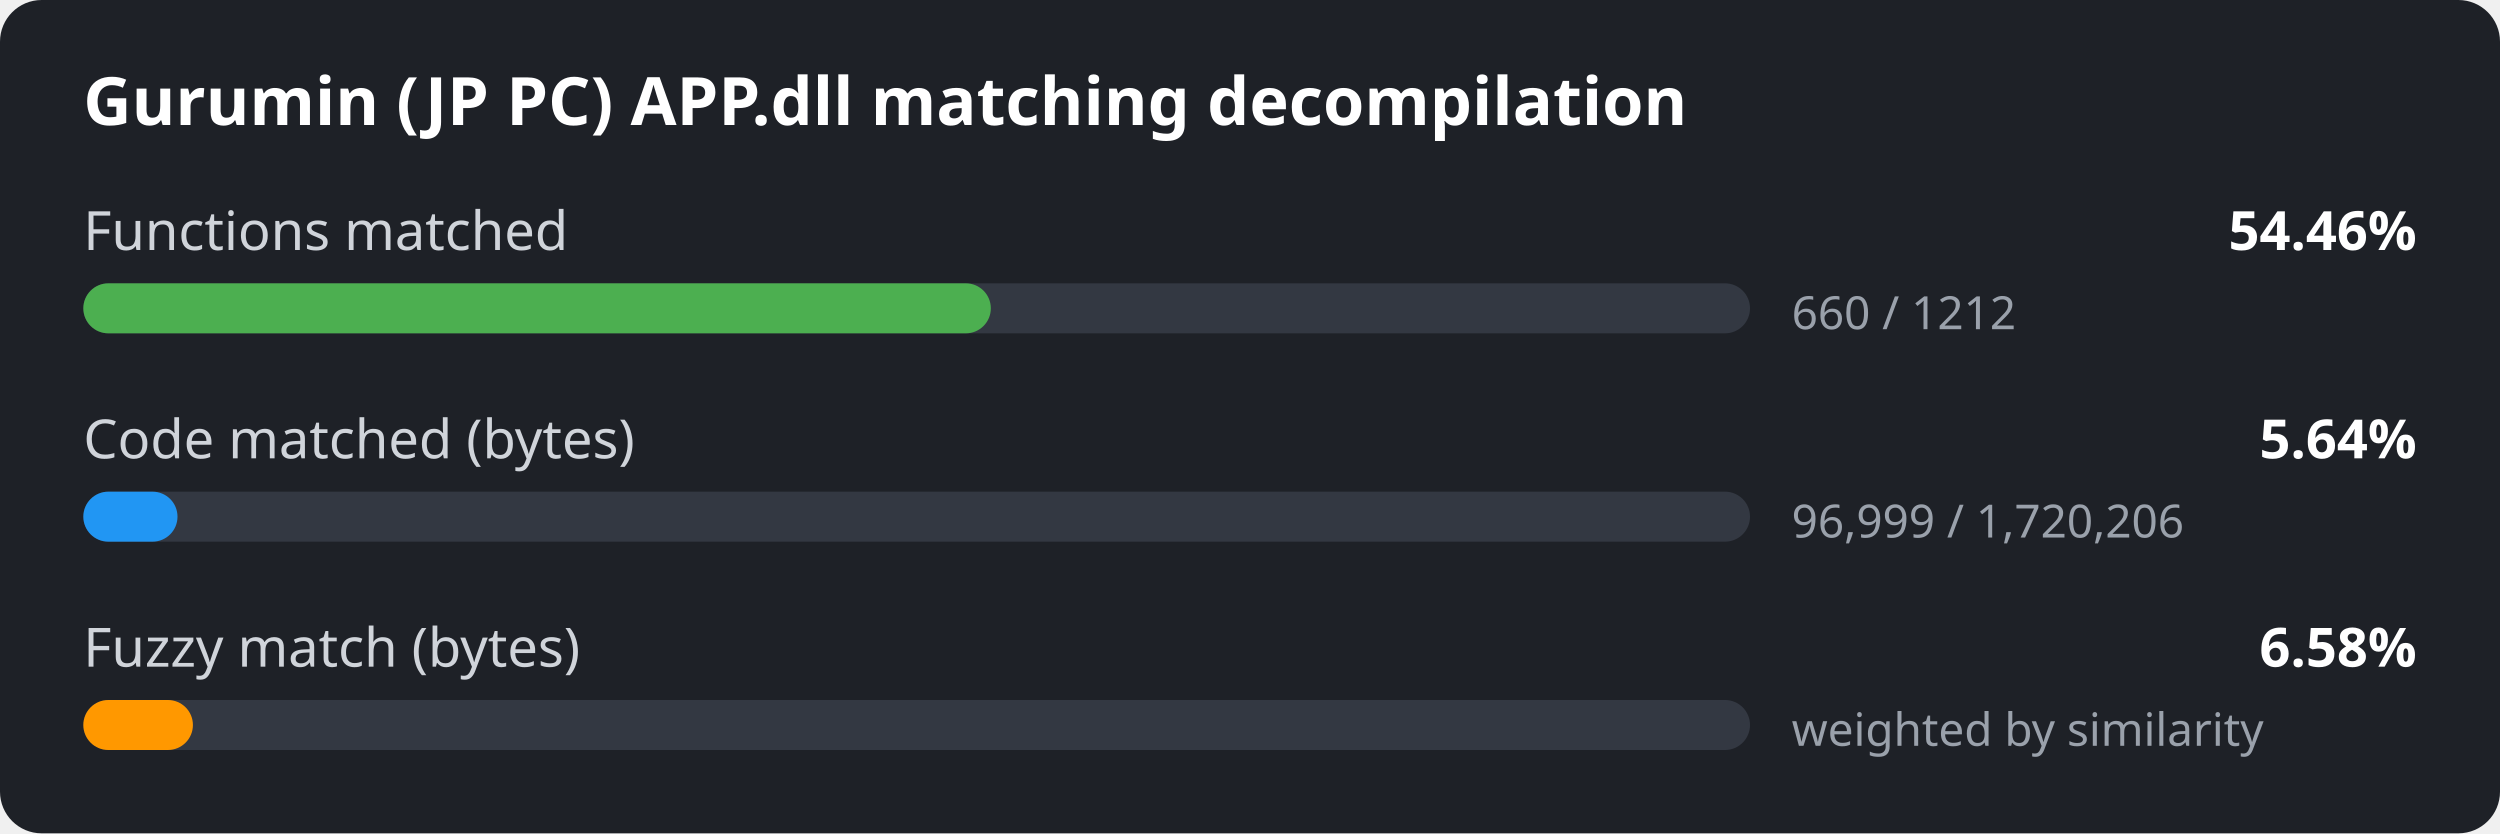
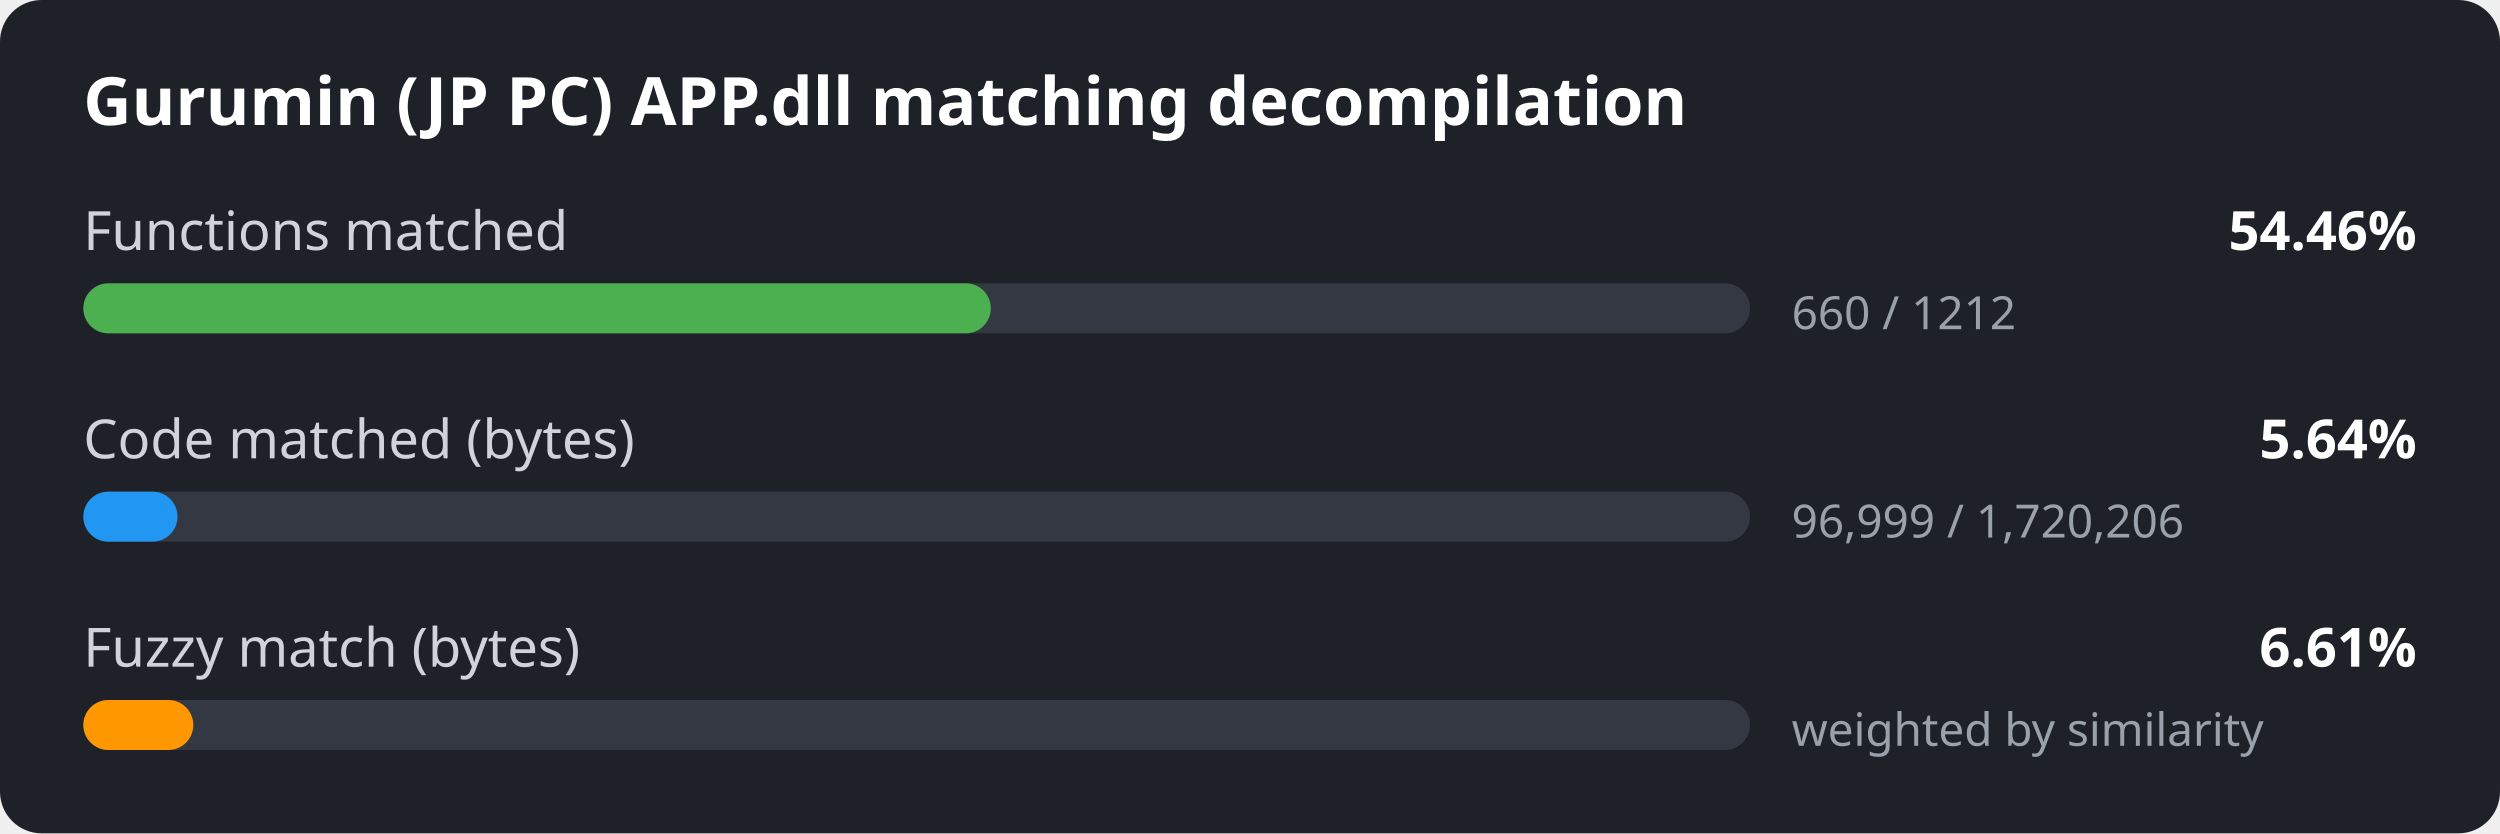
<svg xmlns="http://www.w3.org/2000/svg" width="600" height="200" viewBox="0 0 600 200">
  <style>
.bg { fill: #1e2127; }
.title { font: 600 16px sans-serif; fill: #ffffff; }
.label { font: 13px sans-serif; fill: #d0d4da; }
.value { font: 600 13px sans-serif; fill: #ffffff; }
.detail { font: 11px sans-serif; fill: #9aa1ab; }
.track { fill: #333842; }
</style>
  <rect width="600" height="200" rx="10" class="bg" />
  <text x="20" y="30" class="title">Gurumin (JP PC) APP.dll matching decompilation</text>
  <text x="20" y="60" class="label">Functions matched</text>
  <text x="580" y="60" class="value" text-anchor="end">54.46%</text>
  <rect x="20" y="68" width="400" height="12" rx="6" class="track" />
  <rect x="20" y="68" width="217.8" height="12" rx="6" fill="#4caf50" />
  <text x="430" y="79" class="detail">660 / 1212</text>
  <text x="20" y="110" class="label">Code matched (bytes)</text>
  <text x="580" y="110" class="value" text-anchor="end">5.64%</text>
  <rect x="20" y="118" width="400" height="12" rx="6" class="track" />
  <rect x="20" y="118" width="22.6" height="12" rx="6" fill="#2196f3" />
  <text x="430" y="129" class="detail">96,999 / 1,720,206</text>
  <text x="20" y="160" class="label">Fuzzy match (bytes)</text>
-   <text x="580" y="160" class="value" text-anchor="end">6.58%</text>
+   <text x="580" y="160" class="value" text-anchor="end">6.61%</text>
  <rect x="20" y="168" width="400" height="12" rx="6" class="track" />
-   <rect x="20" y="168" width="26.3" height="12" rx="6" fill="#ff9800" />
+   <rect x="20" y="168" width="26.4" height="12" rx="6" fill="#ff9800" />
  <text x="430" y="179" class="detail">weighted by similarity</text>
</svg>
